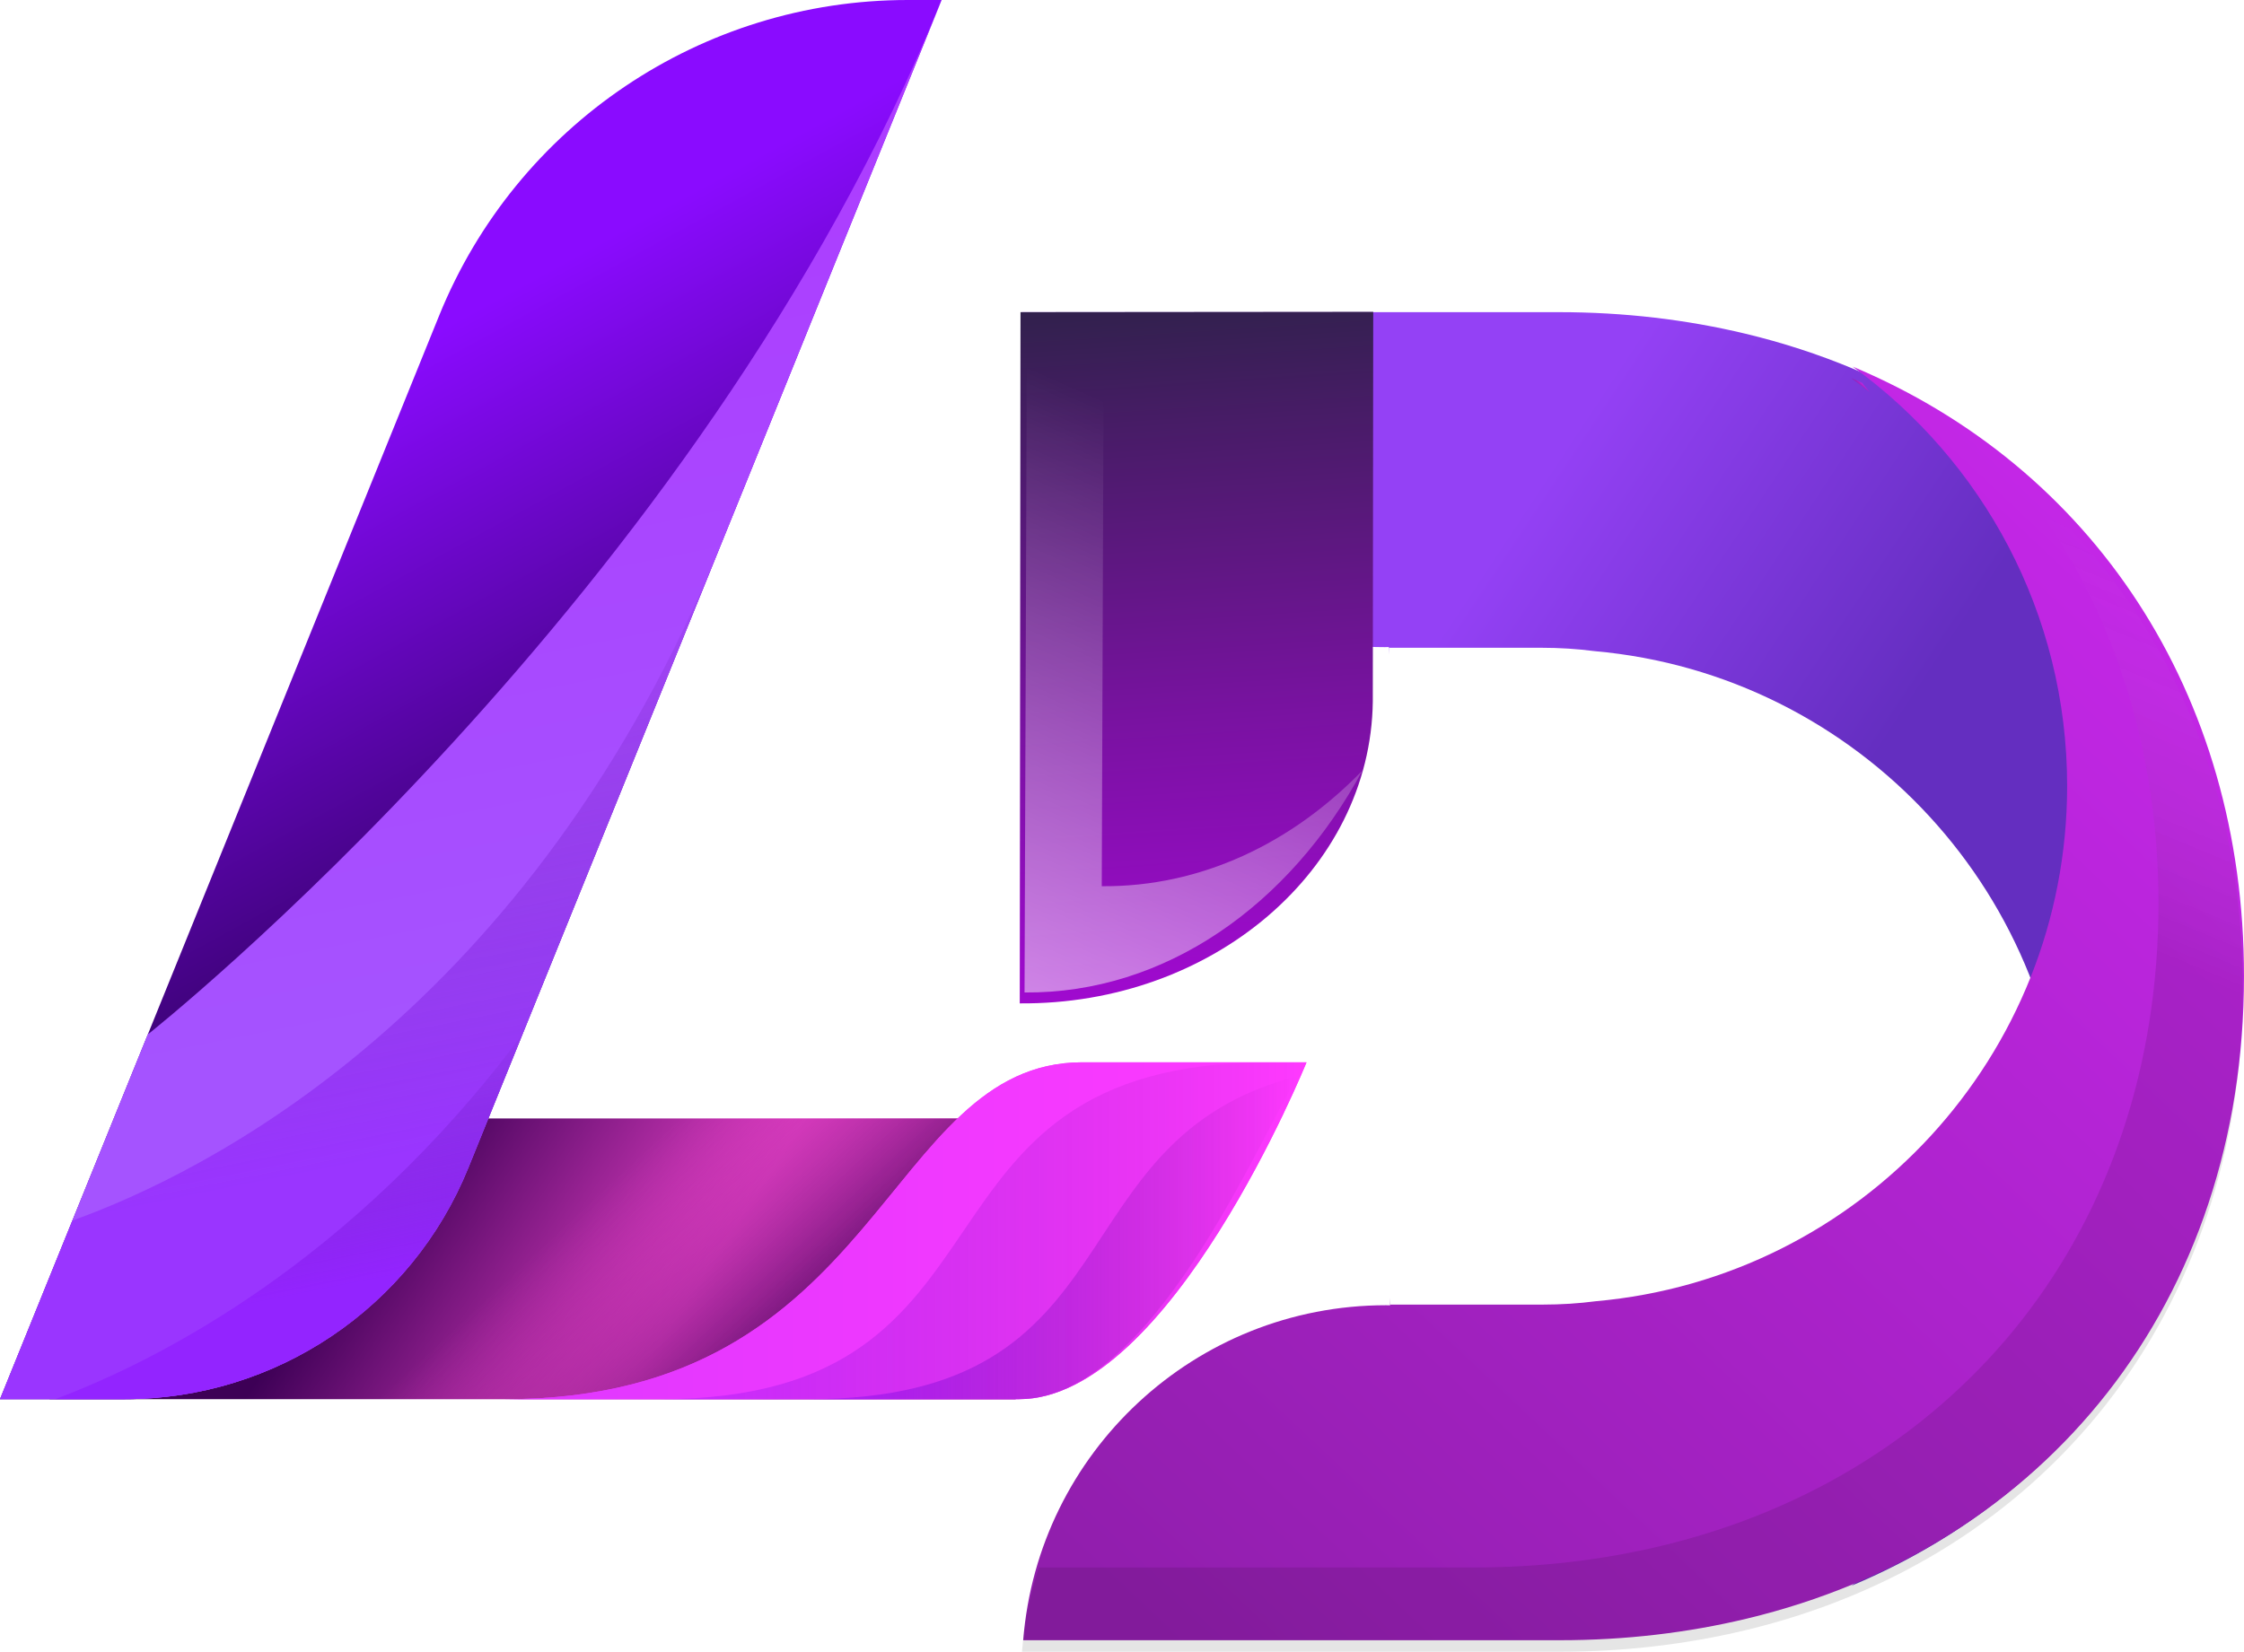
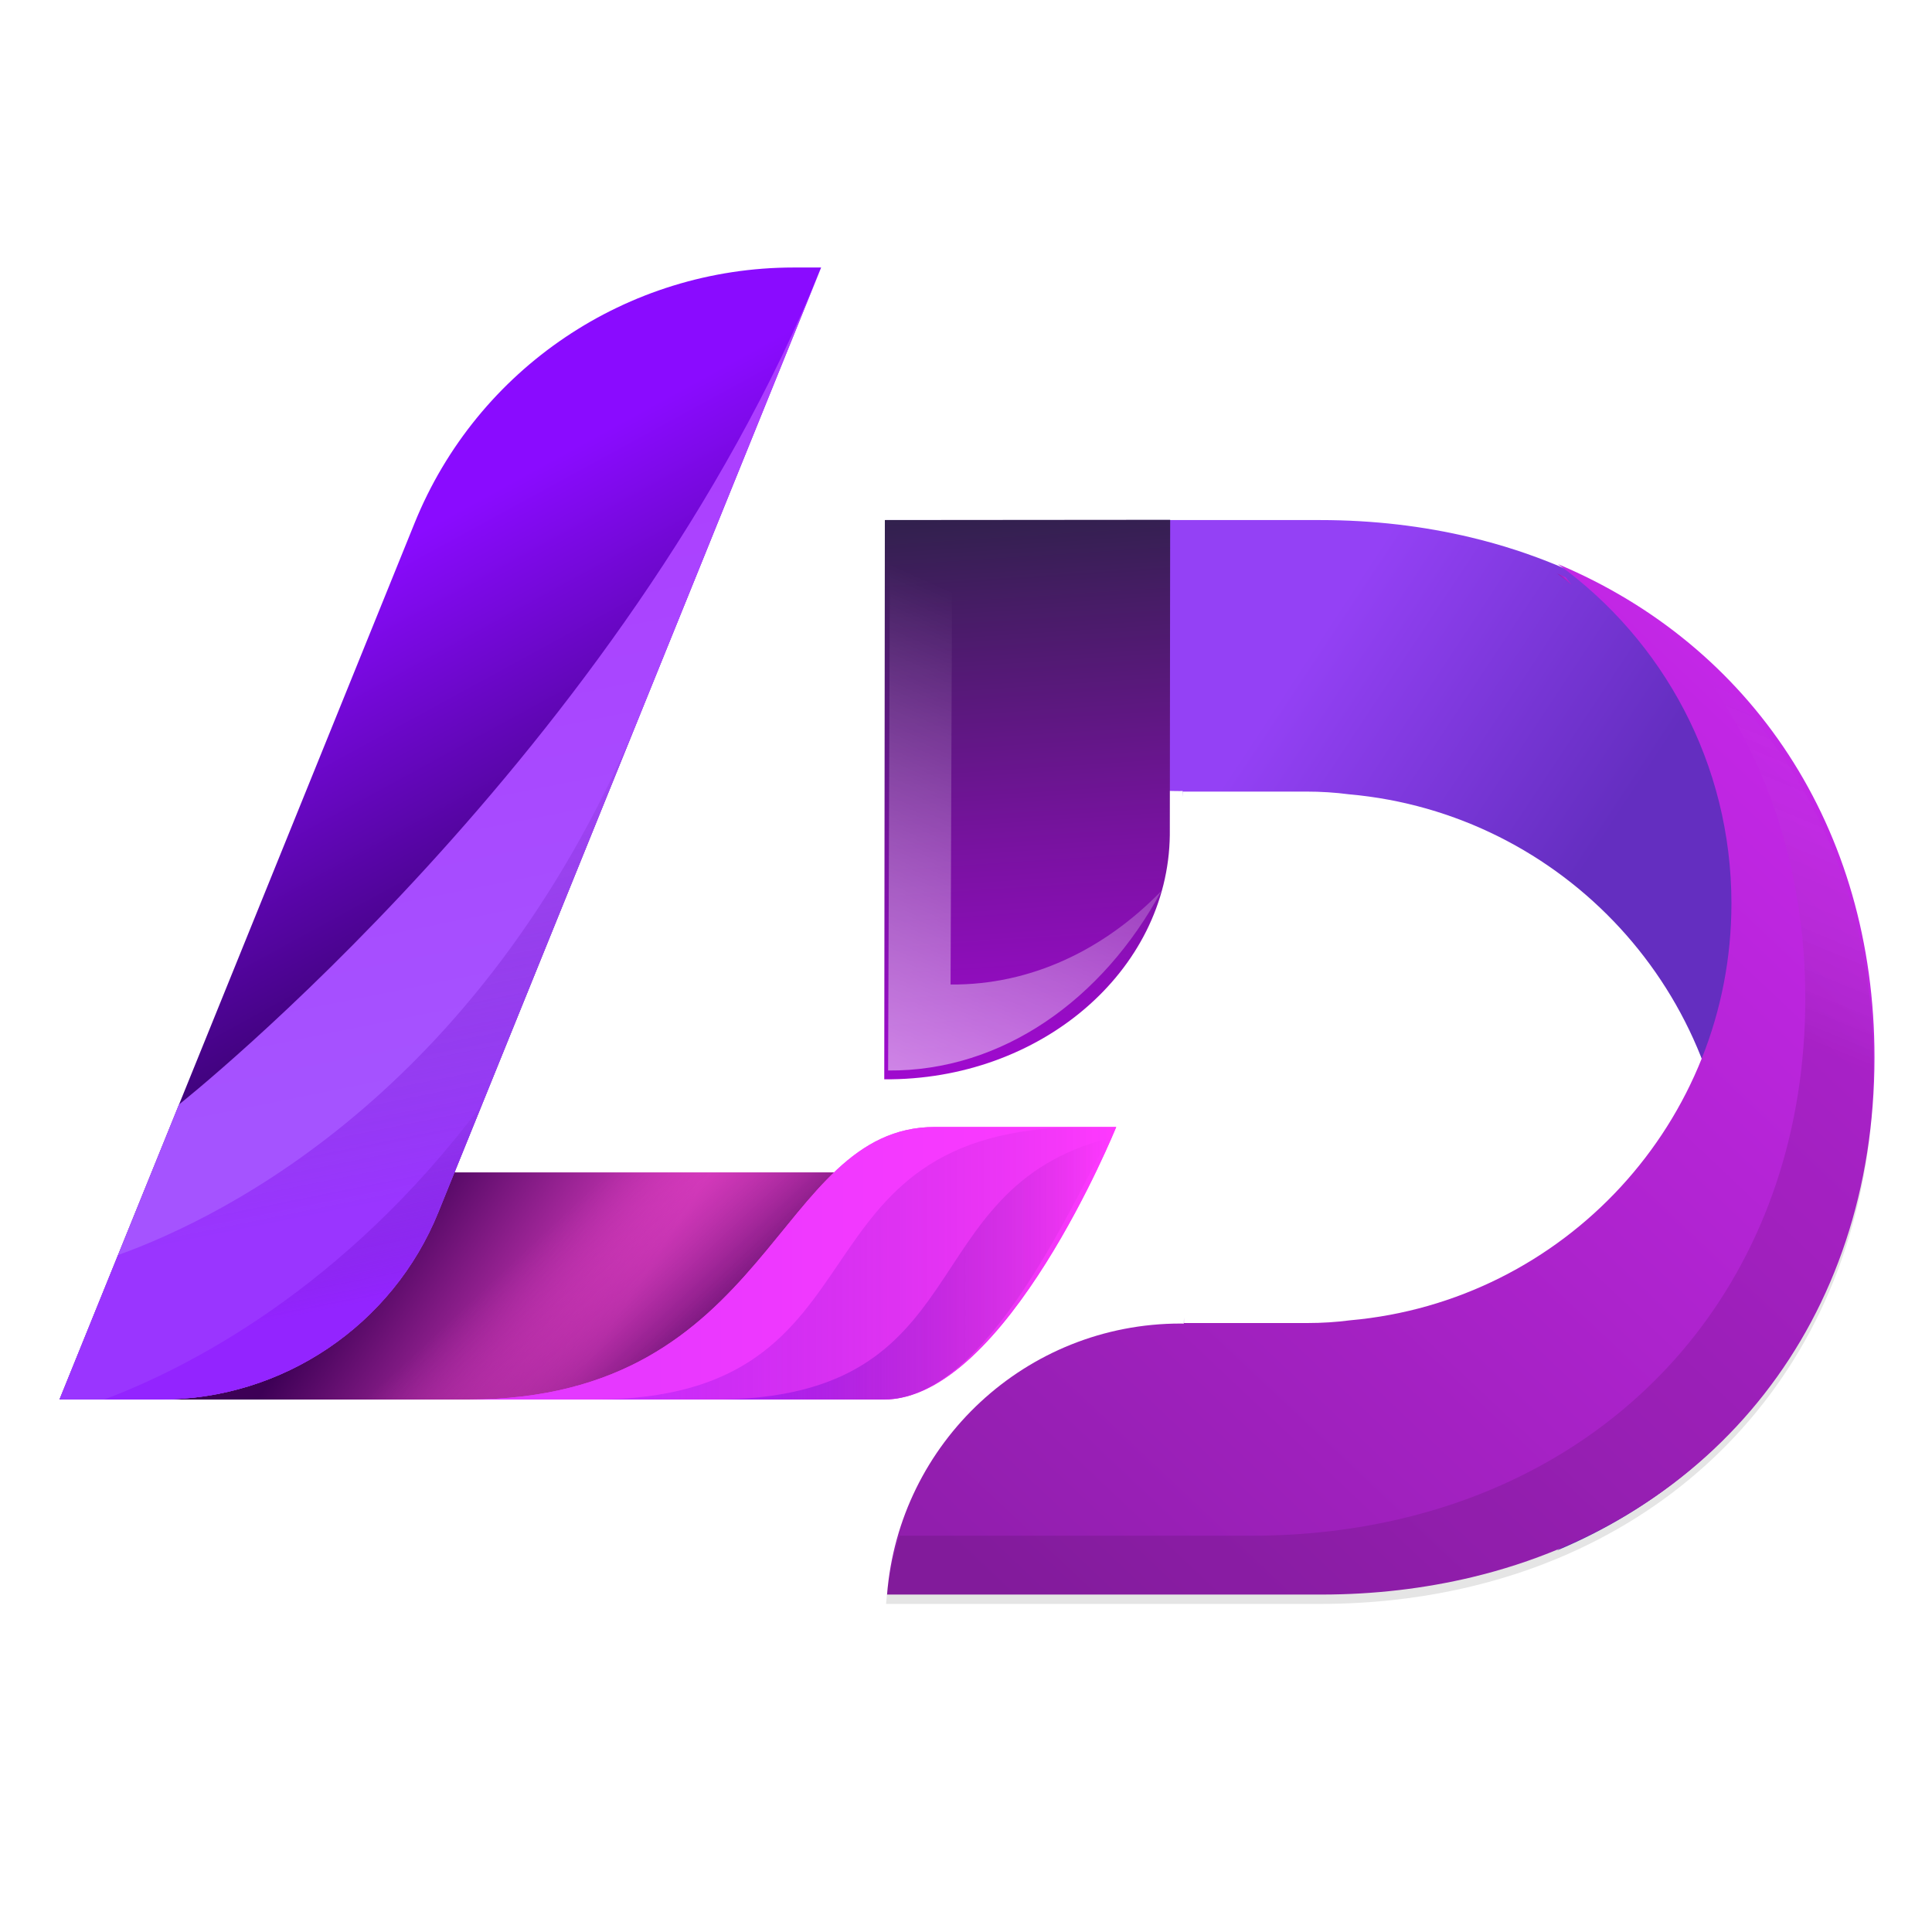
- <svg xmlns="http://www.w3.org/2000/svg" width="292" height="215" viewBox="0 0 292 215" fill="none">
-   <path d="M143.759 145.576H21.231L6.445 182.119H132.164L143.759 145.576Z" fill="url(#paint0_linear_265_86)" />
-   <path d="M143.759 145.576H21.231L6.445 182.119H132.164L143.759 145.576Z" fill="url(#paint1_linear_265_86)" />
-   <path d="M0.002 182.119L57.137 41.095C67.201 16.255 91.324 0 118.126 0H122.529L60.952 151.988C53.574 170.201 35.886 182.119 16.235 182.119H0.002Z" fill="url(#paint2_linear_265_86)" />
-   <path d="M65.736 182.119C114.926 182.119 114.926 138.272 140.839 138.272C166.751 138.272 170.011 138.272 170.011 138.272C170.011 138.272 152.258 182.119 132.611 182.119C103.185 182.119 65.736 182.119 65.736 182.119Z" fill="url(#paint3_linear_265_86)" />
-   <path d="M65.736 182.119C114.926 182.119 114.926 138.272 140.839 138.272C166.751 138.272 170.011 138.272 170.011 138.272C170.011 138.272 152.258 182.119 132.611 182.119C103.185 182.119 65.736 182.119 65.736 182.119Z" fill="url(#paint4_linear_265_86)" />
-   <path opacity="0.32" d="M170.01 138.272H165.178C115.55 138.272 135.128 182.119 85.938 182.119C98.258 182.119 117.65 182.119 132.609 182.119C152.256 182.119 170.01 138.272 170.01 138.272Z" fill="url(#paint5_linear_265_86)" />
-   <path opacity="0.5" d="M168.907 140.062C136.727 148.288 148.49 182.119 105.279 182.119C114.43 182.119 124.218 182.119 132.61 182.119C149.872 182.119 163.756 148.277 168.907 140.062Z" fill="url(#paint6_linear_265_86)" />
-   <path d="M60.952 151.988L105.279 42.579C73.733 120.44 19.235 134.645 19.235 134.645C18.612 136.185 18.012 137.665 17.423 139.118L14.853 145.461C14.491 146.355 14.135 147.232 13.788 148.089L11.544 153.629C10.483 156.247 9.504 158.663 8.607 160.876L8.085 162.166C6.407 166.307 5.026 169.715 3.911 172.467C3.911 172.467 2.123 176.88 1.774 177.74L1.181 179.205C0.968 179.73 0.787 180.179 0.634 180.556L0.076 181.932C0.027 182.054 0 182.12 0 182.12H16.233C35.887 182.119 53.574 170.2 60.952 151.988Z" fill="url(#paint7_linear_265_86)" />
-   <path d="M60.952 151.988L122.529 0C90.983 77.861 19.235 134.645 19.235 134.645C18.612 136.185 2.124 176.88 1.776 177.739C1.776 177.739 0.789 180.178 0.636 180.555L0.078 181.931C0.029 182.053 0.002 182.119 0.002 182.119H16.235C35.886 182.119 53.574 170.2 60.952 151.988Z" fill="url(#paint8_linear_265_86)" />
-   <path opacity="0.42" d="M9.421 158.872C9.144 159.555 0.078 181.93 0.078 181.93C0.029 182.051 0.002 182.117 0.002 182.117H16.235C35.885 182.117 53.572 170.199 60.952 151.987L93.926 70.598L93.927 70.596C69.106 131.86 26.473 152.748 9.421 158.872Z" fill="url(#paint9_linear_265_86)" />
-   <path opacity="0.42" d="M16.235 182.118C35.886 182.118 53.573 170.2 60.953 151.988L67.989 134.622C45.728 164.499 20.206 177.236 7.18 182.119H16.235V182.118Z" fill="url(#paint10_linear_265_86)" />
-   <path d="M291.834 127.06C291.834 84.746 266.082 52.774 227.117 43.435C219.492 41.608 211.369 40.631 202.825 40.631H144.006H132.979C134.907 65.03 155.304 84.234 180.199 84.234C180.373 84.234 180.546 84.223 180.72 84.221C180.731 84.546 180.75 84.87 180.753 85.198V84.315H200.586C202.962 84.315 205.264 84.464 207.487 84.753C241.864 87.8 268.823 116.657 268.823 151.825C268.823 174.289 257.817 194.171 240.912 206.408C271.989 193.373 291.834 164.076 291.834 127.06Z" fill="url(#paint11_linear_265_86)" />
-   <path d="M292 127.066C292 169.38 266.247 201.352 227.283 210.69C219.657 212.518 211.535 213.495 202.991 213.495H144.17H133.143C135.071 189.096 155.468 169.892 180.363 169.892C180.537 169.892 180.71 169.903 180.884 169.904C180.895 169.579 180.914 169.255 180.917 168.927V169.81H200.75C203.126 169.81 205.428 169.662 207.649 169.372C242.026 166.326 268.986 137.469 268.986 102.3C268.986 79.837 257.98 59.955 241.075 47.718C272.153 60.751 292 90.05 292 127.066Z" fill="url(#paint12_linear_265_86)" />
-   <path d="M243.289 51.041C242.964 50.632 242.631 50.229 242.297 49.828C241.84 49.627 241.386 49.418 240.924 49.224C241.731 49.806 242.51 50.422 243.289 51.041Z" fill="url(#paint13_linear_265_86)" />
-   <path d="M261.81 61.773C273.921 76.499 280.87 95.696 280.87 117.597C280.87 159.911 255.117 191.883 216.153 201.222C208.527 203.049 200.405 204.026 191.861 204.026H135.18C134.036 207.522 133.287 211.197 132.986 214.998H144.014H202.833C211.377 214.998 219.499 214.021 227.125 212.194C266.089 202.855 291.842 170.882 291.842 128.569C291.844 100.721 280.608 77.243 261.81 61.773Z" fill="url(#paint14_linear_265_86)" />
-   <path d="M132.793 40.631L178.691 40.591L178.636 91.307C178.36 113.208 157.792 130.801 132.694 130.603L132.793 40.631Z" fill="url(#paint15_linear_265_86)" />
-   <path d="M133.317 129.183C151.616 129.34 167.83 117.813 177.291 100.281C168.1 109.771 156.251 115.462 143.366 115.351L143.656 34.61L133.65 36.136L133.317 129.183Z" fill="url(#paint16_linear_265_86)" />
+ <svg xmlns="http://www.w3.org/2000/svg" width="65" height="65" viewBox="0 0 65 65" fill="none">
+   <path d="M32.063 39.444H6.44L3.348 47.086H29.639L32.063 39.444Z" fill="url(#paint0_linear_745_316)" />
+   <path d="M32.063 39.444H6.44L3.348 47.086H29.639L32.063 39.444Z" fill="url(#paint1_linear_745_316)" />
+   <path d="M2.002 47.086L13.95 17.594C16.055 12.399 21.1 9 26.705 9H27.626L14.748 40.785C13.205 44.593 9.506 47.086 5.397 47.086H2.002Z" fill="url(#paint2_linear_745_316)" />
+   <path d="M15.748 47.086C26.035 47.086 26.035 37.916 31.454 37.916C36.873 37.916 37.554 37.916 37.554 37.916C37.554 37.916 33.842 47.086 29.733 47.086C23.579 47.086 15.748 47.086 15.748 47.086Z" fill="url(#paint3_linear_745_316)" />
+   <path d="M15.748 47.086C26.035 47.086 26.035 37.916 31.454 37.916C36.873 37.916 37.554 37.916 37.554 37.916C37.554 37.916 33.842 47.086 29.733 47.086C23.579 47.086 15.748 47.086 15.748 47.086Z" fill="url(#paint4_linear_745_316)" />
+   <path opacity="0.32" d="M37.554 37.916H36.544C26.165 37.916 30.26 47.086 19.973 47.086C22.549 47.086 26.605 47.086 29.733 47.086C33.842 47.086 37.554 37.916 37.554 37.916Z" fill="url(#paint5_linear_745_316)" />
+   <path opacity="0.5" d="M37.322 38.291C30.592 40.011 33.052 47.086 24.016 47.086C25.929 47.086 27.976 47.086 29.731 47.086C33.341 47.086 36.245 40.009 37.322 38.291Z" fill="url(#paint6_linear_745_316)" />
+   <path d="M14.747 40.785L24.017 17.904C17.419 34.187 6.023 37.158 6.023 37.158C5.892 37.48 5.767 37.789 5.644 38.093L5.106 39.42C5.03 39.607 4.956 39.79 4.883 39.969L4.414 41.128C4.192 41.675 3.987 42.181 3.8 42.643L3.691 42.913C3.34 43.779 3.051 44.492 2.818 45.068C2.818 45.068 2.444 45.99 2.371 46.17L2.247 46.477C2.202 46.586 2.165 46.68 2.133 46.759L2.016 47.047C2.006 47.072 2 47.086 2 47.086H5.395C9.505 47.086 13.204 44.593 14.747 40.785Z" fill="url(#paint7_linear_745_316)" />
+   <path d="M14.748 40.785L27.626 9C21.029 25.283 6.024 37.158 6.024 37.158C5.894 37.48 2.446 45.99 2.373 46.17C2.373 46.17 2.166 46.68 2.135 46.759L2.018 47.047C2.008 47.072 2.002 47.086 2.002 47.086H5.397C9.506 47.086 13.205 44.593 14.748 40.785Z" fill="url(#paint8_linear_745_316)" />
+   <path opacity="0.42" d="M3.972 42.224C3.914 42.367 2.018 47.046 2.018 47.046C2.008 47.072 2.002 47.085 2.002 47.085H5.397C9.506 47.085 13.205 44.593 14.748 40.784L21.644 23.764L21.644 23.763C16.453 36.575 7.538 40.944 3.972 42.224Z" fill="url(#paint9_linear_745_316)" />
+   <path opacity="0.42" d="M5.396 47.086C9.505 47.086 13.204 44.593 14.747 40.785L16.219 37.153C11.563 43.401 6.226 46.064 3.502 47.086H5.396V47.086Z" fill="url(#paint10_linear_745_316)" />
+   <path d="M63.029 35.571C63.029 26.723 57.644 20.036 49.495 18.083C47.901 17.701 46.202 17.497 44.415 17.497H32.115H29.809C30.212 22.599 34.477 26.615 39.684 26.615C39.72 26.615 39.756 26.613 39.792 26.613C39.795 26.681 39.799 26.748 39.799 26.817V26.632H43.947C44.444 26.632 44.925 26.663 45.39 26.724C52.579 27.361 58.217 33.396 58.217 40.751C58.217 45.448 55.916 49.606 52.38 52.165C58.879 49.439 63.029 43.312 63.029 35.571Z" fill="url(#paint11_linear_745_316)" />
+   <path d="M63.065 35.573C63.065 44.422 57.679 51.108 49.531 53.061C47.936 53.443 46.238 53.647 44.451 53.647H32.15H29.844C30.247 48.545 34.513 44.529 39.719 44.529C39.755 44.529 39.791 44.531 39.828 44.531C39.83 44.463 39.834 44.396 39.834 44.327V44.512H43.982C44.479 44.512 44.961 44.481 45.425 44.42C52.614 43.783 58.252 37.748 58.252 30.394C58.252 25.696 55.95 21.538 52.415 18.979C58.914 21.705 63.065 27.832 63.065 35.573Z" fill="url(#paint12_linear_745_316)" />
+   <path d="M52.877 19.674C52.809 19.588 52.74 19.504 52.67 19.42C52.574 19.378 52.48 19.334 52.383 19.294C52.552 19.416 52.715 19.544 52.877 19.674Z" fill="url(#paint13_linear_745_316)" />
+   <path d="M56.751 21.918C59.283 24.998 60.737 29.012 60.737 33.593C60.737 42.441 55.351 49.128 47.203 51.081C45.608 51.463 43.91 51.667 42.123 51.667H30.269C30.03 52.398 29.873 53.167 29.811 53.962H32.117H44.417C46.204 53.962 47.903 53.757 49.497 53.375C57.646 51.422 63.031 44.736 63.031 35.887C63.032 30.063 60.682 25.154 56.751 21.918Z" fill="url(#paint14_linear_745_316)" />
+   <path d="M29.77 17.497L39.369 17.489L39.357 28.095C39.3 32.675 34.998 36.354 29.75 36.312L29.77 17.497Z" fill="url(#paint15_linear_745_316)" />
+   <path d="M29.88 36.016C33.706 36.048 37.097 33.638 39.076 29.971C37.154 31.956 34.676 33.146 31.981 33.123L32.042 16.238L29.949 16.557L29.88 36.016Z" fill="url(#paint16_linear_745_316)" />
  <defs>
-     <linearGradient id="paint0_linear_265_86" x1="52.871" y1="149.474" x2="87.66" y2="171.967" gradientUnits="userSpaceOnUse">
+     <linearGradient id="paint0_linear_745_316" x1="13.056" y1="40.259" x2="20.332" y2="44.963" gradientUnits="userSpaceOnUse">
      <stop stop-color="#3D0056" />
      <stop offset="1" stop-color="#E33FC5" />
    </linearGradient>
-     <linearGradient id="paint1_linear_265_86" x1="96.347" y1="186.647" x2="48.41" y2="135.203" gradientUnits="userSpaceOnUse">
+     <linearGradient id="paint1_linear_745_316" x1="22.148" y1="48.033" x2="12.124" y2="37.275" gradientUnits="userSpaceOnUse">
      <stop stop-color="#3D0056" />
      <stop offset="0.505" stop-color="#E33FC5" stop-opacity="0" />
    </linearGradient>
-     <linearGradient id="paint2_linear_265_86" x1="79.143" y1="123.799" x2="40.054" y2="52.211" gradientUnits="userSpaceOnUse">
+     <linearGradient id="paint2_linear_745_316" x1="18.552" y1="34.89" x2="10.378" y2="19.919" gradientUnits="userSpaceOnUse">
      <stop offset="0" stop-color="#2A0056" />
      <stop offset="1" stop-color="#8A0BFF" />
    </linearGradient>
-     <linearGradient id="paint3_linear_265_86" x1="65.736" y1="160.195" x2="170.011" y2="160.195" gradientUnits="userSpaceOnUse">
+     <linearGradient id="paint3_linear_745_316" x1="15.748" y1="42.501" x2="37.554" y2="42.501" gradientUnits="userSpaceOnUse">
      <stop stop-color="#DF38FF" />
      <stop offset="1" stop-color="#FF39FF" />
    </linearGradient>
-     <linearGradient id="paint4_linear_265_86" x1="65.736" y1="160.195" x2="170.011" y2="160.195" gradientUnits="userSpaceOnUse">
+     <linearGradient id="paint4_linear_745_316" x1="15.748" y1="42.501" x2="37.554" y2="42.501" gradientUnits="userSpaceOnUse">
      <stop stop-color="#DF38FF" />
      <stop offset="1" stop-color="#FF39FF" />
    </linearGradient>
-     <linearGradient id="paint5_linear_265_86" x1="85.938" y1="160.195" x2="170.01" y2="160.195" gradientUnits="userSpaceOnUse">
+     <linearGradient id="paint5_linear_745_316" x1="19.973" y1="42.501" x2="37.554" y2="42.501" gradientUnits="userSpaceOnUse">
      <stop stop-color="#8A0BFF" />
      <stop offset="0.999" stop-color="#2A0056" stop-opacity="0" />
    </linearGradient>
-     <linearGradient id="paint6_linear_265_86" x1="105.279" y1="161.09" x2="168.907" y2="161.09" gradientUnits="userSpaceOnUse">
+     <linearGradient id="paint6_linear_745_316" x1="24.016" y1="42.688" x2="37.322" y2="42.688" gradientUnits="userSpaceOnUse">
      <stop stop-color="#8A0BFF" />
      <stop offset="0.999" stop-color="#2A0056" stop-opacity="0" />
    </linearGradient>
-     <linearGradient id="paint7_linear_265_86" x1="58.625" y1="142.127" x2="40.179" y2="50.336" gradientUnits="userSpaceOnUse">
+     <linearGradient id="paint7_linear_745_316" x1="14.26" y1="38.723" x2="10.402" y2="19.527" gradientUnits="userSpaceOnUse">
      <stop stop-color="#A553FF" />
      <stop offset="0.999" stop-color="#AE38FF" />
    </linearGradient>
-     <linearGradient id="paint8_linear_265_86" x1="69.029" y1="129.689" x2="44.699" y2="8.617" gradientUnits="userSpaceOnUse">
+     <linearGradient id="paint8_linear_745_316" x1="16.437" y1="36.121" x2="11.349" y2="10.802" gradientUnits="userSpaceOnUse">
      <stop stop-color="#A553FF" />
      <stop offset="0.999" stop-color="#AE38FF" />
    </linearGradient>
-     <linearGradient id="paint9_linear_265_86" x1="51.779" y1="150.312" x2="37.205" y2="77.788" gradientUnits="userSpaceOnUse">
+     <linearGradient id="paint9_linear_745_316" x1="12.83" y1="40.434" x2="9.782" y2="25.268" gradientUnits="userSpaceOnUse">
      <stop stop-color="#8A0BFF" />
      <stop offset="0.999" stop-color="#2A0056" stop-opacity="0" />
    </linearGradient>
-     <linearGradient id="paint10_linear_265_86" x1="39.584" y1="168.322" x2="33.858" y2="139.827" gradientUnits="userSpaceOnUse">
+     <linearGradient id="paint10_linear_745_316" x1="10.278" y1="44.2" x2="9.081" y2="38.241" gradientUnits="userSpaceOnUse">
      <stop stop-color="#8A0BFF" />
      <stop offset="0.999" stop-color="#2A0056" stop-opacity="0" />
    </linearGradient>
-     <linearGradient id="paint11_linear_265_86" x1="238.424" y1="124.569" x2="156.414" y2="70.297" gradientUnits="userSpaceOnUse">
+     <linearGradient id="paint11_linear_745_316" x1="51.86" y1="35.05" x2="34.709" y2="23.701" gradientUnits="userSpaceOnUse">
      <stop offset="0.097" stop-color="#642EC0" />
      <stop offset="0.669" stop-color="#9441F5" />
    </linearGradient>
-     <linearGradient id="paint12_linear_265_86" x1="122.382" y1="258.318" x2="337.387" y2="30.101" gradientUnits="userSpaceOnUse">
+     <linearGradient id="paint12_linear_745_316" x1="27.593" y1="63.021" x2="72.556" y2="15.295" gradientUnits="userSpaceOnUse">
      <stop offset="0.167" stop-color="#911EAD" />
      <stop offset="0.993" stop-color="#D62AFC" />
    </linearGradient>
-     <linearGradient id="paint13_linear_265_86" x1="241.936" y1="50.313" x2="242.475" y2="49.74" gradientUnits="userSpaceOnUse">
+     <linearGradient id="paint13_linear_745_316" x1="52.594" y1="19.522" x2="52.707" y2="19.402" gradientUnits="userSpaceOnUse">
      <stop offset="0.167" stop-color="#911EAD" />
      <stop offset="0.993" stop-color="#D62AFC" />
    </linearGradient>
-     <linearGradient id="paint14_linear_265_86" x1="203.335" y1="200.338" x2="259.953" y2="63.84" gradientUnits="userSpaceOnUse">
+     <linearGradient id="paint14_linear_745_316" x1="44.522" y1="50.896" x2="56.363" y2="22.351" gradientUnits="userSpaceOnUse">
      <stop offset="0.673" stop-opacity="0.1" />
      <stop offset="1" stop-color="white" stop-opacity="0" />
    </linearGradient>
-     <linearGradient id="paint15_linear_265_86" x1="160.933" y1="167.426" x2="152.258" y2="35.208" gradientUnits="userSpaceOnUse">
+     <linearGradient id="paint15_linear_745_316" x1="35.655" y1="44.013" x2="33.841" y2="16.363" gradientUnits="userSpaceOnUse">
      <stop stop-color="#BC04F0" />
      <stop offset="0.115" stop-color="#B406E6" />
      <stop offset="0.31" stop-color="#9D0ACC" />
      <stop offset="0.56" stop-color="#7912A1" />
      <stop offset="0.852" stop-color="#471C66" />
      <stop offset="1" stop-color="#2B2246" />
    </linearGradient>
-     <linearGradient id="paint16_linear_265_86" x1="161.241" y1="56.205" x2="99.094" y2="195.664" gradientUnits="userSpaceOnUse">
+     <linearGradient id="paint16_linear_745_316" x1="35.719" y1="20.754" x2="22.723" y2="49.919" gradientUnits="userSpaceOnUse">
      <stop offset="0.022" stop-color="white" stop-opacity="0" />
      <stop offset="1" stop-color="white" />
    </linearGradient>
  </defs>
</svg>
